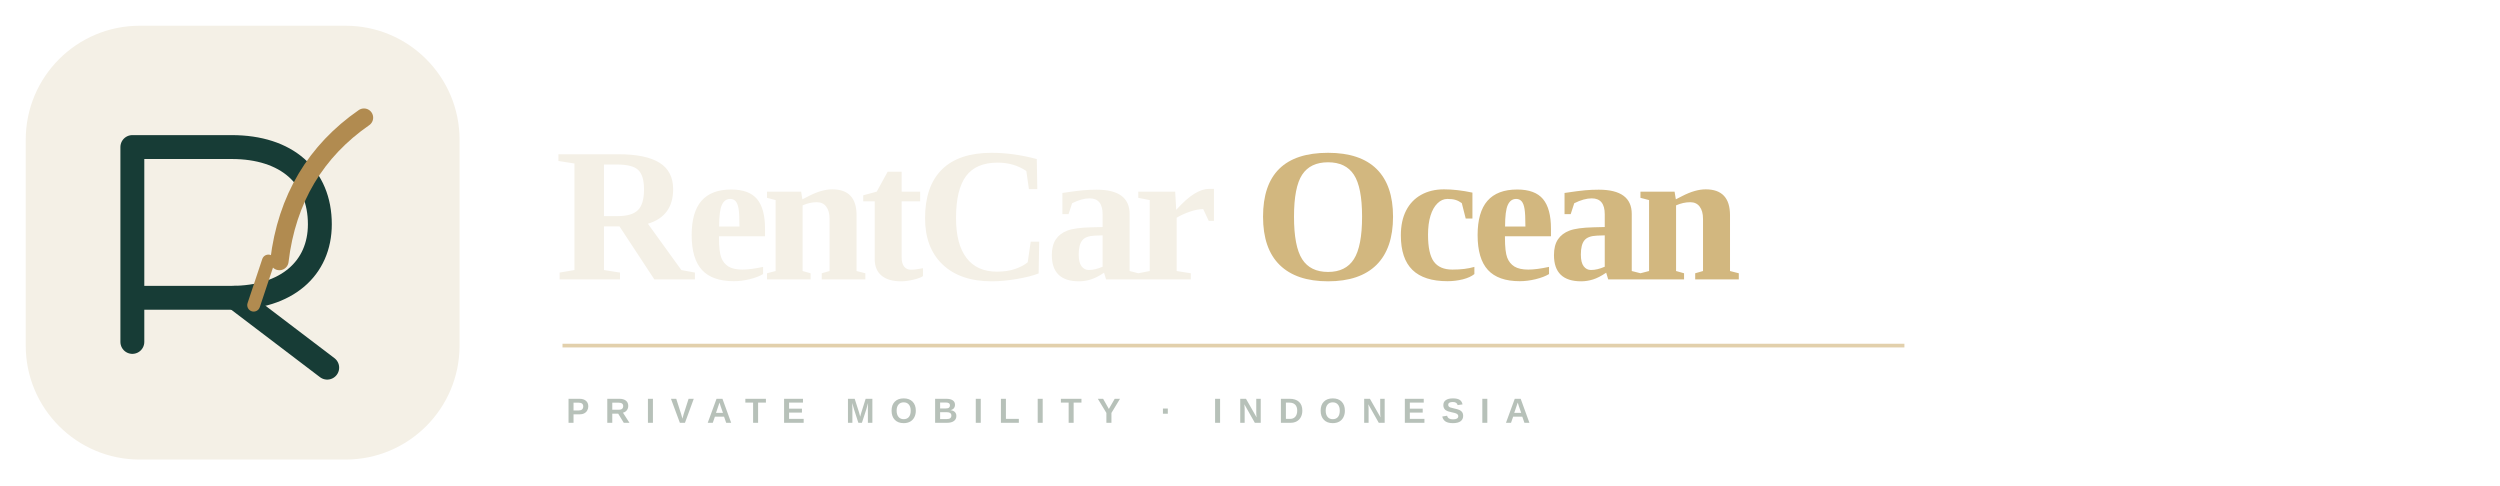
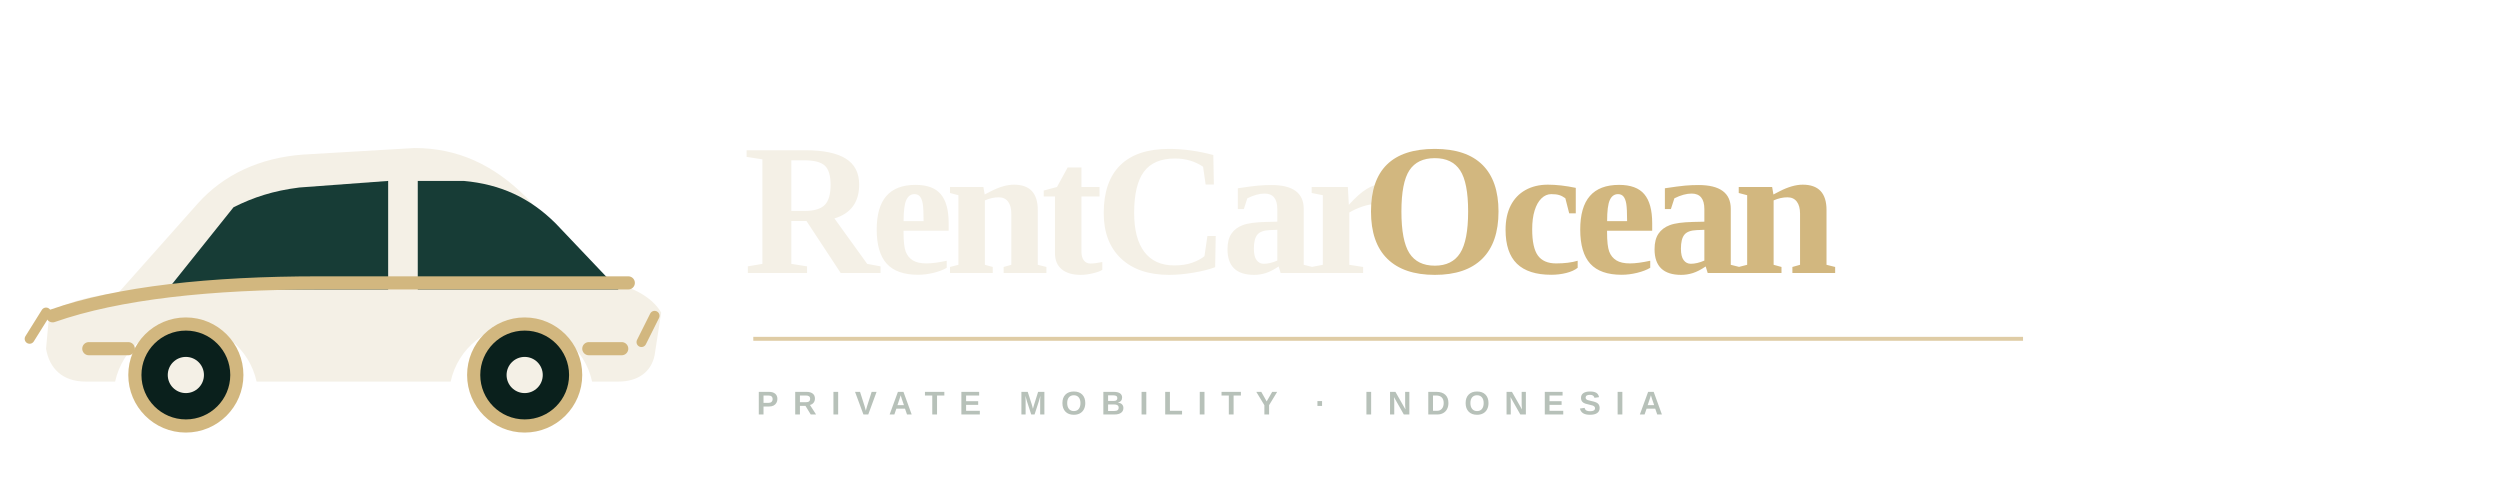
- <svg xmlns="http://www.w3.org/2000/svg" viewBox="0 0 680 132" role="img" aria-labelledby="title desc">
-   <g transform="translate(5 5)">
-     <rect x="2" y="2" width="118" height="118" rx="31" fill="#F4F0E6" />
-     <path d="M31 88V35h27c15 0 24 8 24 21 0 12-9 20-24 20H31" fill="none" stroke="#173C36" stroke-width="6.5" stroke-linecap="round" stroke-linejoin="round" />
-     <path d="M59 76l25 19" fill="none" stroke="#173C36" stroke-width="6.5" stroke-linecap="round" />
-     <path d="M94 27c-13 9-21 22-23 39" fill="none" stroke="#B18B50" stroke-width="5" stroke-linecap="round" />
-     <path d="M68 66l-4 12" fill="none" stroke="#B18B50" stroke-width="3.5" stroke-linecap="round" />
+ <svg xmlns="http://www.w3.org/2000/svg" viewBox="0 0 760 150" role="img" aria-labelledby="title desc">
+   <g transform="translate(5 12)">
+     <path d="M10 83c5-3 12-5 21-6l24-27c8-9 19-14 32-15l34-2c13 0 24 5 34 15l23 25c9 2 15 5 18 10l-2 13c-1 5-5 8-11 8h-8a22 22 0 0 0-43 0H73a22 22 0 0 0-43 0h-9c-7 0-11-4-12-10z" fill="#F4F0E6" />
+     <path d="M66 51l-20 25h67V43l-27 2c-8 1-14 3-20 6z" fill="#173C36" />
+     <path d="M122 43v33h61l-19-20c-8-8-17-12-28-13z" fill="#173C36" />
+     <path d="M11 84c20-7 48-10 81-10h94" fill="none" stroke="#D2B77F" stroke-width="4" stroke-linecap="round" />
+     <path d="M22 94h12m140 0h10" stroke="#D2B77F" stroke-width="4" stroke-linecap="round" />
+     <circle cx="51.5" cy="102" r="15.5" fill="#0A201C" stroke="#D2B77F" stroke-width="4" />
+     <circle cx="51.5" cy="102" r="5.5" fill="#F4F0E6" />
+     <circle cx="154.5" cy="102" r="15.5" fill="#0A201C" stroke="#D2B77F" stroke-width="4" />
+     <circle cx="154.5" cy="102" r="5.5" fill="#F4F0E6" />
+     <path d="M9 83l-5 8m190-7-4 8" fill="none" stroke="#D2B77F" stroke-width="3" stroke-linecap="round" />
  </g>
-   <text x="151" y="76" fill="#F4F0E6" font-family="Georgia, 'Times New Roman', serif" font-size="52" font-weight="600" letter-spacing="-2.2">RentCar</text>
-   <text x="341" y="76" fill="#D2B77F" font-family="Georgia, 'Times New Roman', serif" font-size="52" font-weight="600" letter-spacing="-2.2">Ocean</text>
-   <path d="M153 94H518" stroke="#D2B77F" stroke-width="1" opacity=".65" />
-   <text x="154" y="115" fill="#B7C1B9" font-family="Arial, sans-serif" font-size="9.5" font-weight="700" letter-spacing="4.2">PRIVATE MOBILITY · INDONESIA</text>
+   <text x="226" y="83" fill="#F4F0E6" font-family="Georgia, 'Times New Roman', serif" font-size="57" font-weight="600" letter-spacing="-2.6">RentCar</text>
+   <text x="414" y="83" fill="#D2B77F" font-family="Georgia, 'Times New Roman', serif" font-size="57" font-weight="600" letter-spacing="-2.6">Ocean</text>
+   <path d="M229 103H615" stroke="#D2B77F" stroke-width="1.2" opacity=".7" />
+   <text x="230" y="126" fill="#B7C1B9" font-family="Arial, sans-serif" font-size="10" font-weight="700" letter-spacing="4.4">PRIVATE MOBILITY · INDONESIA</text>
</svg>
